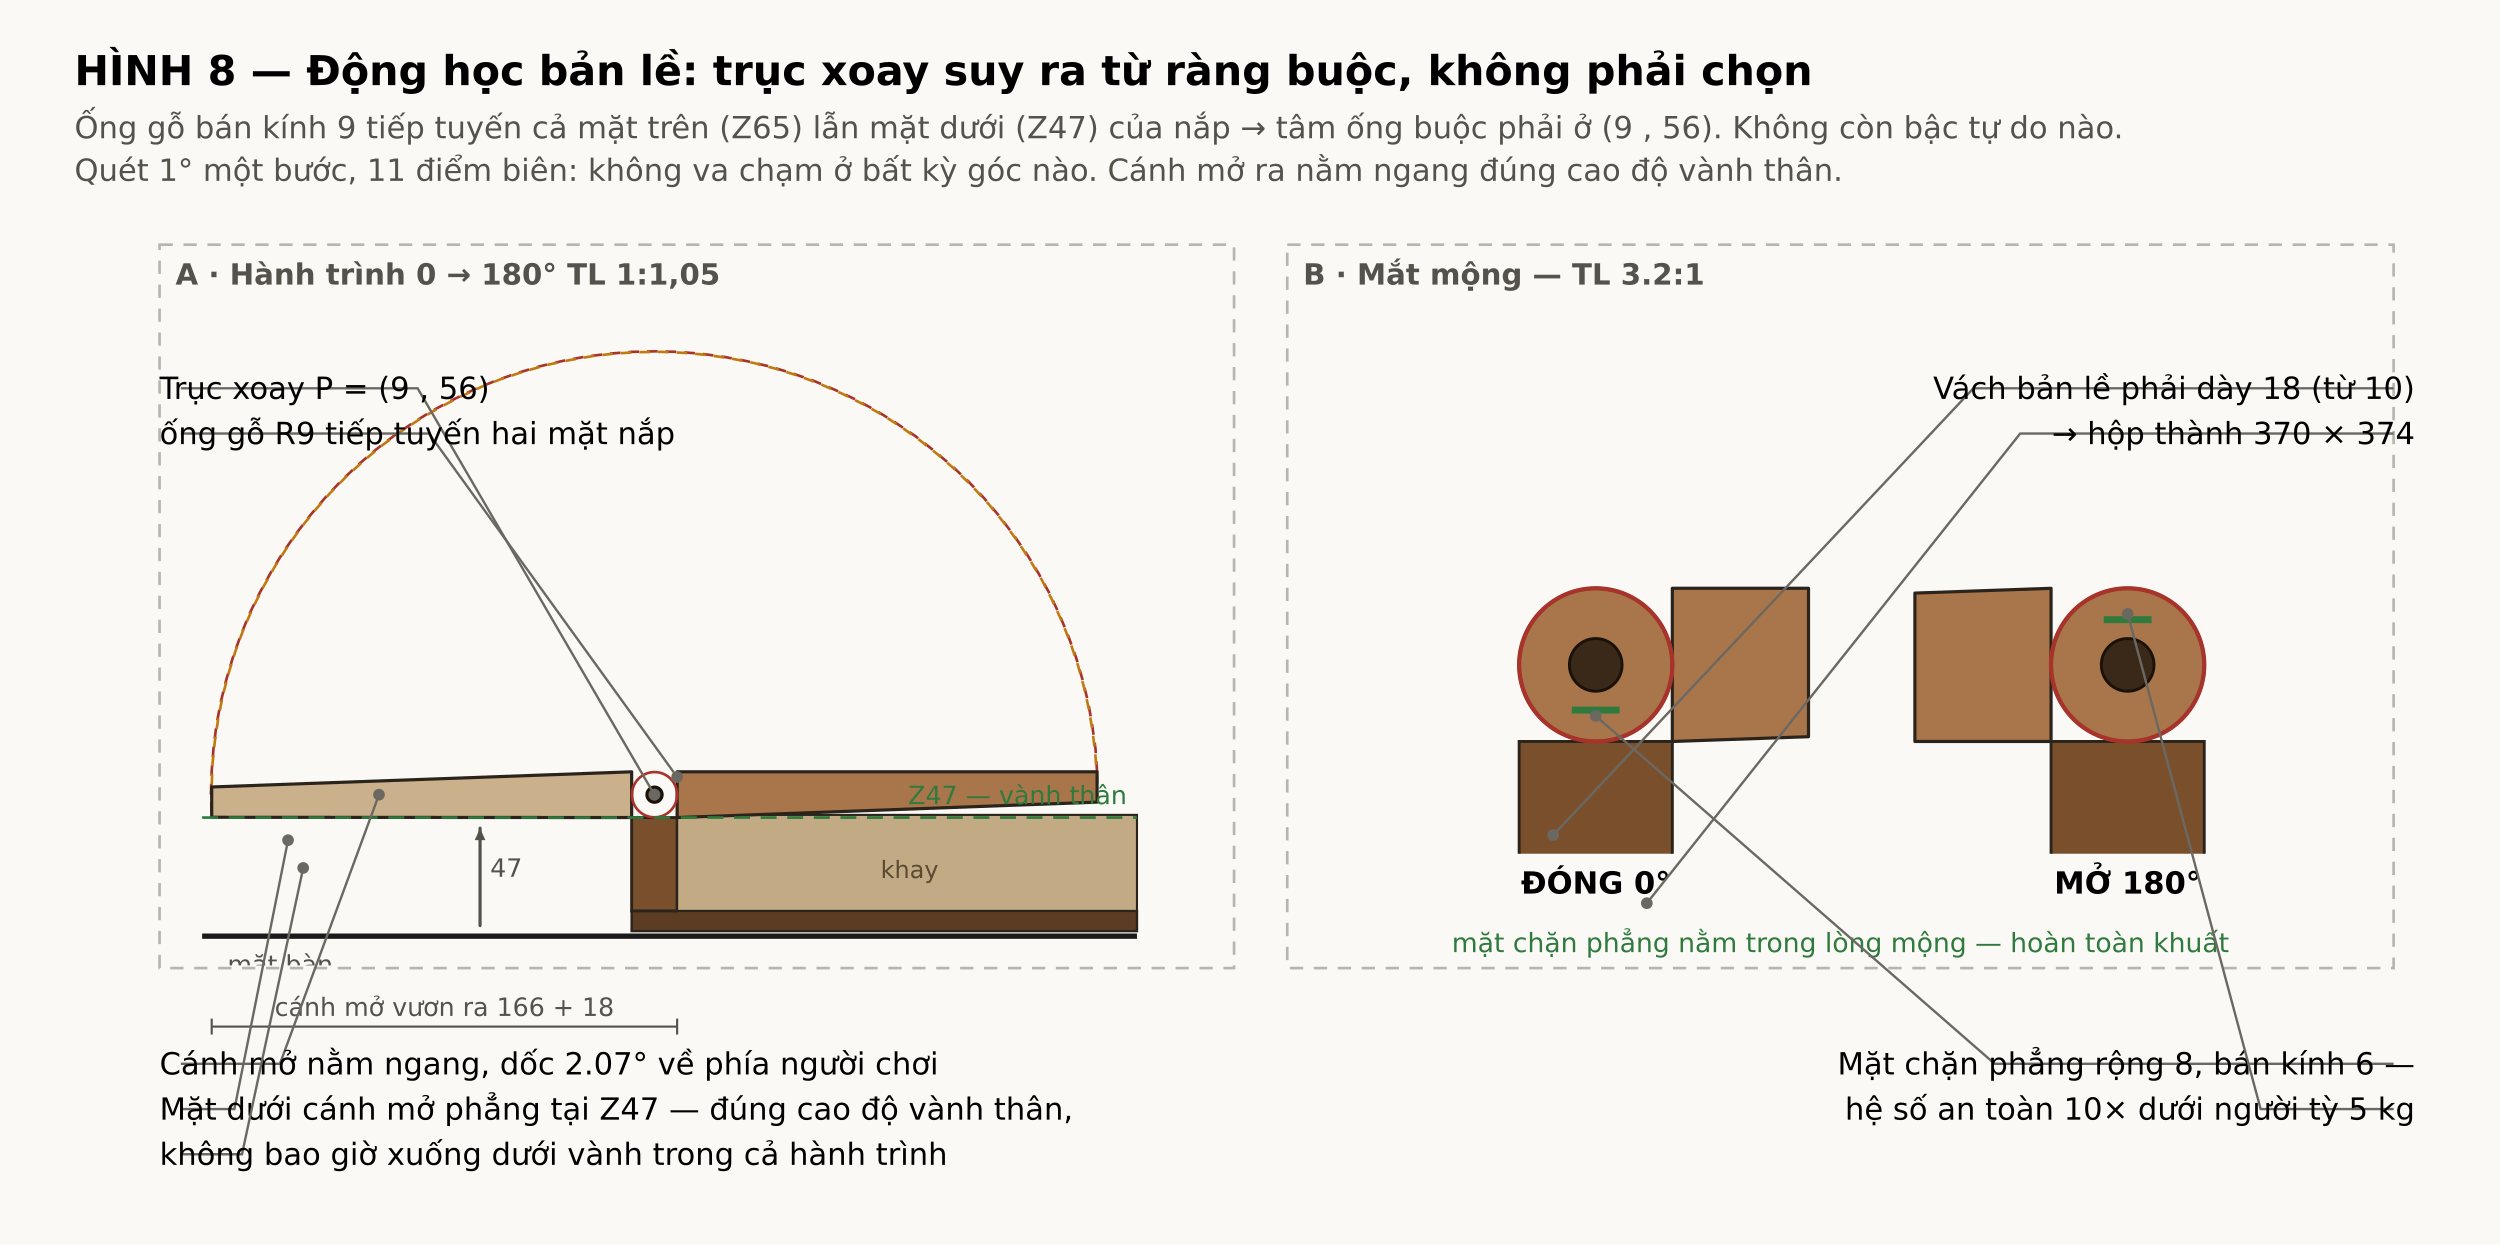
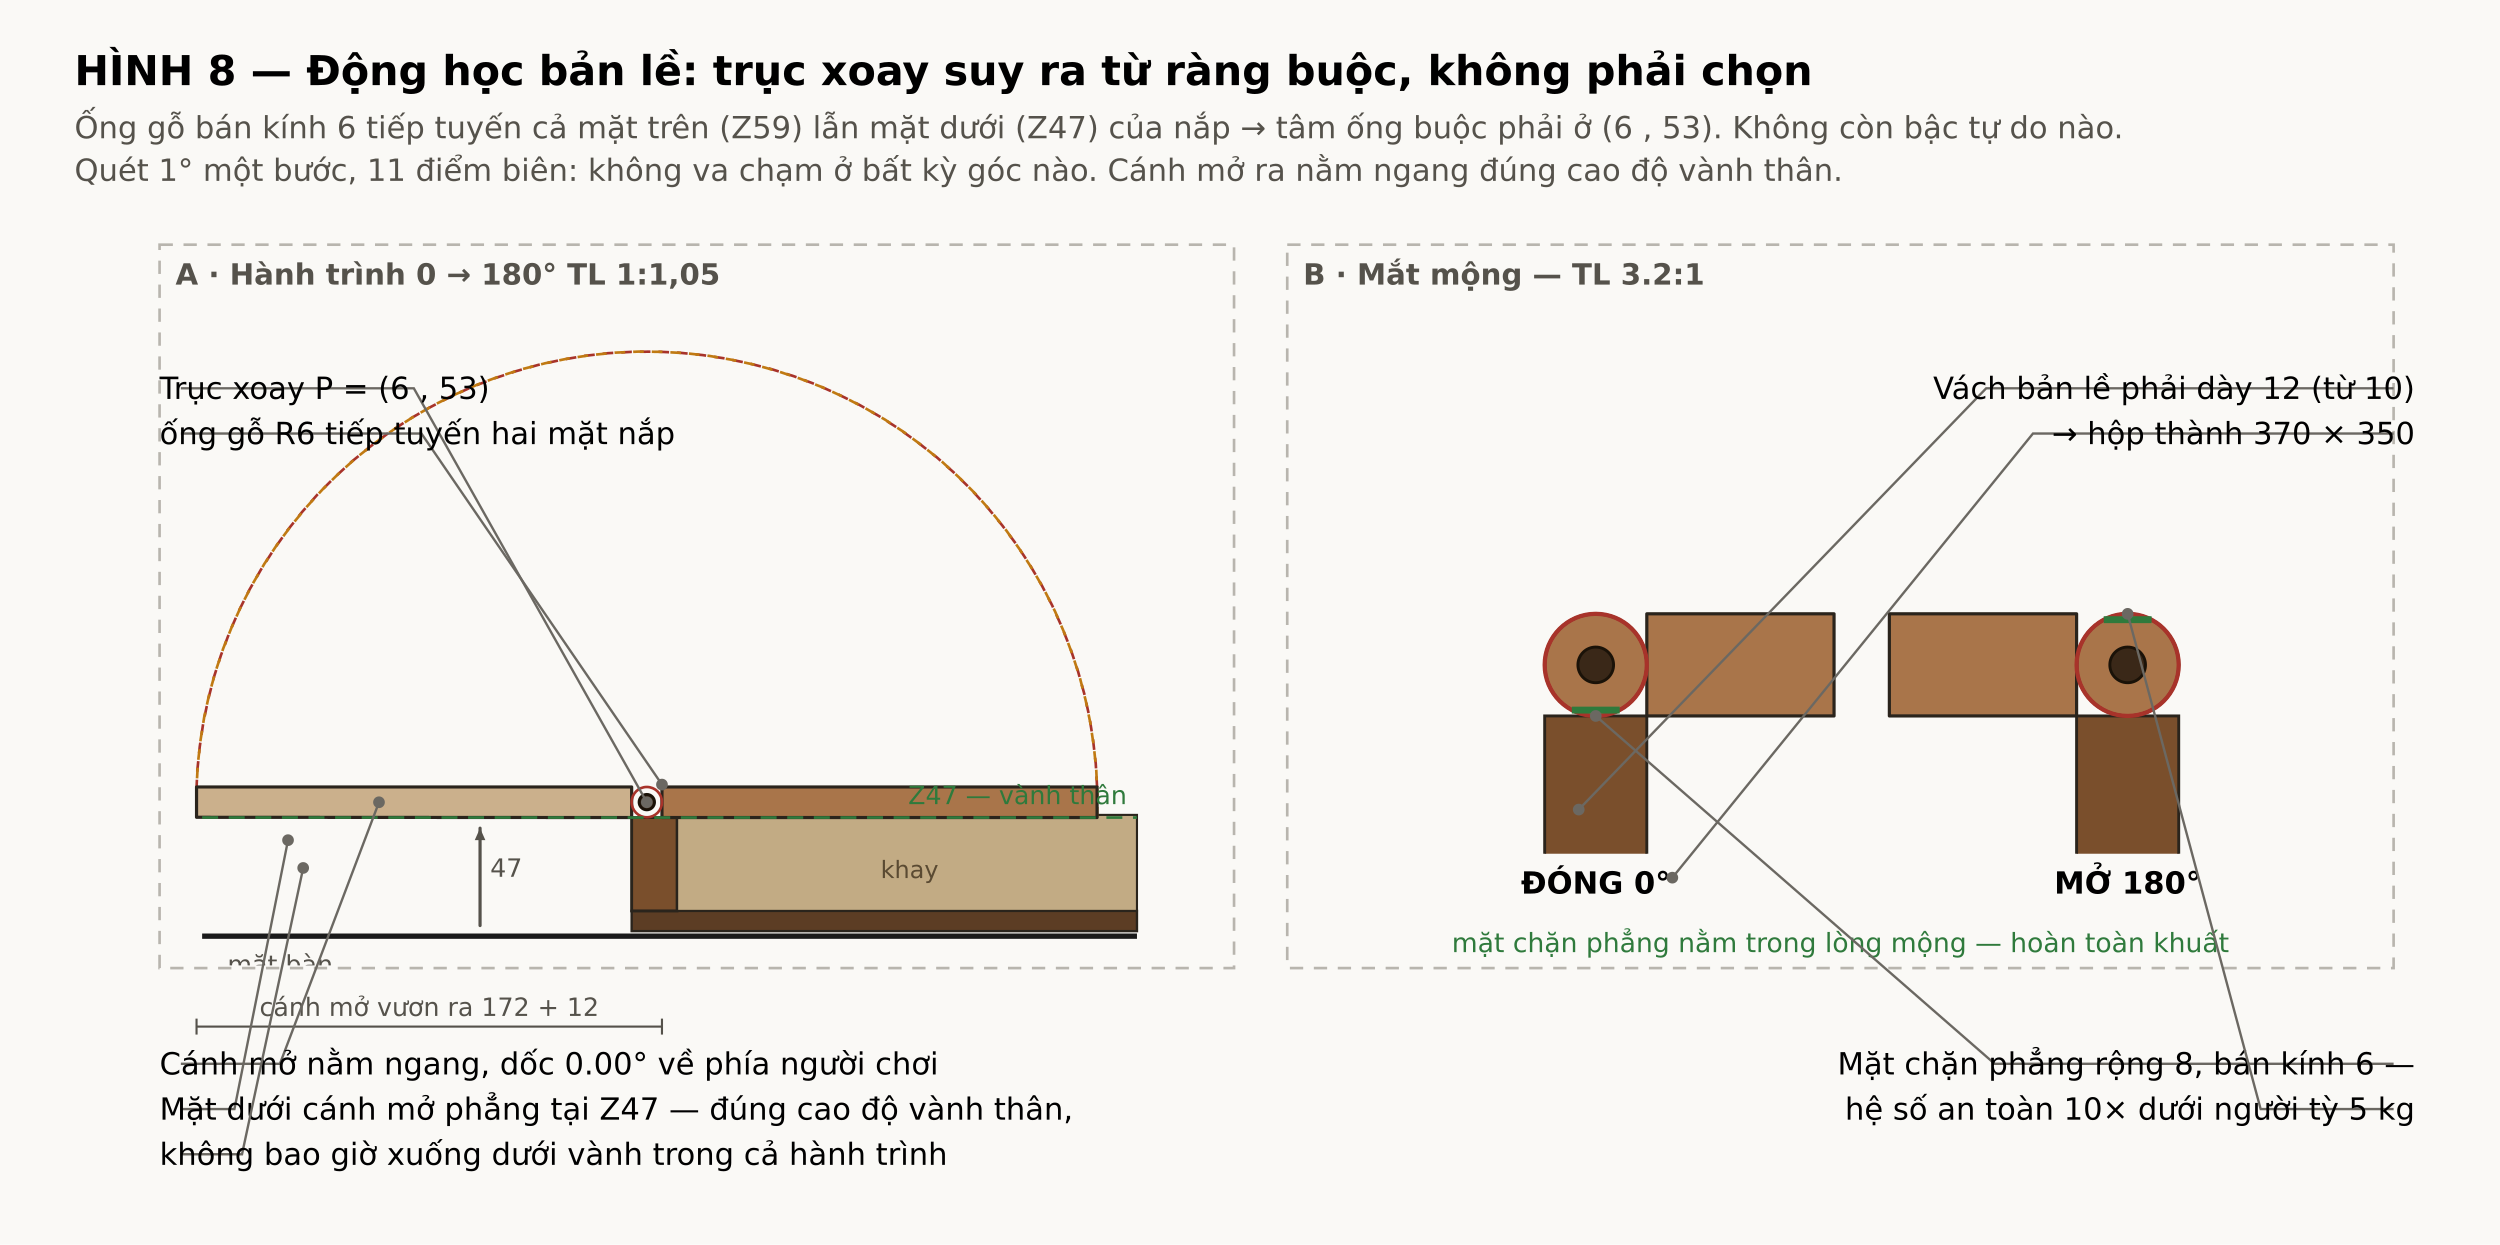
<svg xmlns="http://www.w3.org/2000/svg" width="940" height="468" viewBox="0 0 940 468" font-family="DejaVu Sans" font-size="11.5">
  <rect width="100%" height="100%" fill="#faf9f6" />
  <text x="28" y="32" font-size="15.5" font-weight="bold">HÌNH 8 — Động học bản lề: trục xoay suy ra từ ràng buộc, không phải chọn</text>
-   <text x="28" y="52" fill="#55524b">Ống gỗ bán kính 9 tiếp tuyến cả mặt trên (Z65) lẫn mặt dưới (Z47) của nắp → tâm ống buộc phải ở (9 , 56). Không còn bậc tự do nào.</text>
+   <text x="28" y="52" fill="#55524b">Ống gỗ bán kính 6 tiếp tuyến cả mặt trên (Z59) lẫn mặt dưới (Z47) của nắp → tâm ống buộc phải ở (6 , 53). Không còn bậc tự do nào.</text>
  <text x="28" y="68" fill="#55524b">Quét 1° một bước, 11 điểm biên: không va chạm ở bất kỳ góc nào. Cánh mở ra nằm ngang đúng cao độ vành thân.</text>
  <defs>
    <clipPath id="ca">
      <rect x="61" y="93" width="402" height="270" />
    </clipPath>
    <clipPath id="cb">
      <rect x="485" y="93" width="414" height="228" />
    </clipPath>
  </defs>
  <rect x="60" y="92" width="404" height="272" fill="none" stroke="#b8b5ae" stroke-width="1" stroke-dasharray="5,4" />
  <text x="66" y="107" font-size="11" font-weight="bold" fill="#55524b">A · Hành trình 0 → 180°  TL 1:1,05</text>
  <g clip-path="url(#ca)">
    <line x1="76.0" y1="352.0" x2="427.5" y2="352.0" stroke="#1a1a1a" stroke-width="2" />
    <text x="85.5" y="366.0" font-size="9.5" fill="#55524b">mặt bàn</text>
    <rect x="237.5" y="342.5" width="190.0" height="7.6" fill="#5c3d24" stroke="#2a241c" stroke-width="0.9" />
    <rect x="237.5" y="307.4" width="17.1" height="35.1" fill="#7a4f2c" stroke="#2a241c" stroke-width="1.1" />
    <rect x="254.6" y="306.4" width="172.9" height="36.1" fill="#c2ab84" stroke="#2a241c" stroke-width="0.8" />
    <text x="342.0" y="330.15" text-anchor="middle" font-size="9" fill="#5a4a32">khay</text>
-     <path d="M 412.5,290.2 L 411.9,281.5 L 410.7,272.9 L 409.2,264.3 L 407.1,255.8 L 404.7,247.5 L 401.7,239.2 L 398.4,231.2 L 394.7,223.3 L 390.5,215.6 L 386.0,208.2 L 381.0,201.0 L 375.7,194.0 L 370.1,187.4 L 364.1,181.0 L 357.7,175.0 L 351.1,169.4 L 344.2,164.0 L 337.0,159.1 L 329.6,154.5 L 321.9,150.3 L 314.0,146.6 L 306.0,143.2 L 297.7,140.3 L 289.4,137.8 L 280.9,135.8 L 272.3,134.2 L 263.6,133.0 L 254.9,132.3 L 246.2,132.1 L 237.5,132.3 L 228.8,133.0 L 220.1,134.1 L 211.6,135.7 L 203.1,137.7 L 194.7,140.2 L 186.5,143.1 L 178.4,146.4 L 170.5,150.2 L 162.8,154.3 L 155.4,158.9 L 148.2,163.8 L 141.3,169.1 L 134.6,174.8 L 128.3,180.8 L 122.3,187.1 L 116.6,193.8 L 111.3,200.7 L 106.3,207.9 L 101.8,215.3 L 97.6,223.0 L 93.8,230.8 L 90.5,238.9 L 87.6,247.1 L 85.1,255.5 L 83.0,264.0 L 81.4,272.5 L 80.3,281.2 L 79.6,289.9 L 79.3,298.6 L 79.6,307.3" fill="none" stroke="#a8332a" stroke-width="1.0" stroke-dasharray="4,3" />
-     <path d="M 412.5,301.6 L 412.5,292.9 L 411.9,284.2 L 410.9,275.6 L 409.5,267.0 L 407.6,258.5 L 405.3,250.1 L 402.5,241.8 L 399.3,233.7 L 395.7,225.8 L 391.7,218.0 L 387.2,210.5 L 382.4,203.2 L 377.2,196.2 L 371.7,189.5 L 365.8,183.1 L 359.6,177.0 L 353.0,171.2 L 346.2,165.8 L 339.1,160.7 L 331.8,156.0 L 324.2,151.8 L 316.4,147.9 L 308.4,144.4 L 300.2,141.3 L 291.9,138.7 L 283.5,136.5 L 274.9,134.8 L 266.3,133.5 L 257.6,132.7 L 248.9,132.3 L 240.2,132.4 L 231.5,132.9 L 222.8,133.9 L 214.2,135.4 L 205.7,137.2 L 197.3,139.6 L 189.0,142.3 L 180.9,145.5 L 173.0,149.2 L 165.3,153.2 L 157.8,157.6 L 150.5,162.4 L 143.5,167.6 L 136.8,173.2 L 130.3,179.1 L 124.2,185.3 L 118.5,191.8 L 113.0,198.6 L 108.0,205.7 L 103.3,213.1 L 99.0,220.7 L 95.1,228.5 L 91.6,236.5 L 88.6,244.6 L 86.0,253.0 L 83.8,261.4 L 82.1,269.9 L 80.8,278.6 L 79.9,287.2 L 79.6,295.9" fill="none" stroke="#c07a12" stroke-width="1.0" stroke-dasharray="4,3" />
-     <polygon points="254.6,307.4 412.5,301.6 412.5,290.2 254.6,290.2" fill="#a9754a" stroke="#2a241c" stroke-width="1.2" stroke-linejoin="round" />
-     <polygon points="237.5,290.2 79.6,295.9 79.6,307.3 237.5,307.4" fill="#cbb08c" stroke="#2a241c" stroke-width="1.2" stroke-linejoin="round" />
-     <circle cx="246.1" cy="298.8" r="2.9" fill="#3a2818" stroke="#1a1208" stroke-width="1.1" />
-     <circle cx="246.1" cy="298.8" r="8.5" fill="none" stroke="#a8332a" stroke-width="1.0" />
+     <path d="M 412.5,295.9 L 412.0,287.1 L 411.0,278.3 L 409.6,269.5 L 407.7,260.9 L 405.3,252.3 L 402.5,243.9 L 399.2,235.6 L 395.6,227.6 L 391.5,219.7 L 387.0,212.0 L 382.1,204.6 L 376.8,197.5 L 371.2,190.7 L 365.2,184.1 L 358.9,177.9 L 352.3,172.0 L 345.3,166.5 L 338.1,161.3 L 330.6,156.5 L 322.9,152.1 L 315.0,148.2 L 306.9,144.6 L 298.6,141.5 L 290.1,138.8 L 281.5,136.6 L 272.8,134.8 L 264.1,133.5 L 255.2,132.6 L 246.4,132.2 L 237.5,132.3 L 228.6,132.8 L 219.8,133.8 L 211.1,135.3 L 202.4,137.2 L 193.9,139.6 L 185.5,142.4 L 177.2,145.6 L 169.1,149.3 L 161.2,153.4 L 153.6,157.8 L 146.2,162.7 L 139.1,168.0 L 132.2,173.6 L 125.7,179.6 L 119.4,185.9 L 113.5,192.6 L 108.0,199.5 L 102.9,206.7 L 98.1,214.2 L 93.7,221.9 L 89.7,229.9 L 86.2,238.0 L 83.1,246.3 L 80.4,254.7 L 78.2,263.3 L 76.4,272.0 L 75.1,280.8 L 74.2,289.6 L 73.8,298.5 L 73.9,307.3" fill="none" stroke="#a8332a" stroke-width="1.0" stroke-dasharray="4,3" />
+     <path d="M 412.5,307.4 L 412.6,298.5 L 412.2,289.6 L 411.3,280.8 L 410.0,272.0 L 408.2,263.3 L 406.0,254.7 L 403.3,246.3 L 400.2,238.0 L 396.7,229.9 L 392.7,221.9 L 388.3,214.2 L 383.5,206.7 L 378.4,199.5 L 372.9,192.6 L 367.0,185.9 L 360.7,179.6 L 354.2,173.6 L 347.3,168.0 L 340.2,162.7 L 332.8,157.8 L 325.2,153.4 L 317.3,149.3 L 309.2,145.6 L 300.9,142.4 L 292.5,139.6 L 284.0,137.2 L 275.3,135.3 L 266.6,133.8 L 257.8,132.8 L 248.9,132.3 L 240.0,132.2 L 231.2,132.6 L 222.3,133.5 L 213.6,134.8 L 204.9,136.6 L 196.3,138.8 L 187.8,141.5 L 179.5,144.6 L 171.4,148.2 L 163.5,152.1 L 155.8,156.5 L 148.3,161.3 L 141.1,166.5 L 134.1,172.0 L 127.5,177.9 L 121.2,184.1 L 115.2,190.7 L 109.6,197.5 L 104.3,204.6 L 99.4,212.0 L 94.9,219.7 L 90.8,227.6 L 87.2,235.6 L 83.9,243.9 L 81.1,252.3 L 78.7,260.9 L 76.8,269.5 L 75.4,278.3 L 74.4,287.1 L 73.9,295.9" fill="none" stroke="#c07a12" stroke-width="1.0" stroke-dasharray="4,3" />
+     <polygon points="248.9,307.4 412.5,307.4 412.5,295.9 248.9,295.9" fill="#a9754a" stroke="#2a241c" stroke-width="1.2" stroke-linejoin="round" />
+     <polygon points="237.5,295.9 73.9,295.9 73.9,307.3 237.5,307.4" fill="#cbb08c" stroke="#2a241c" stroke-width="1.2" stroke-linejoin="round" />
+     <circle cx="243.2" cy="301.6" r="2.9" fill="#3a2818" stroke="#1a1208" stroke-width="1.1" />
+     <circle cx="243.2" cy="301.6" r="5.7" fill="none" stroke="#a8332a" stroke-width="1.0" />
    <line x1="76.0" y1="307.4" x2="427.5" y2="307.4" stroke="#2f7a3c" stroke-width="1" stroke-dasharray="6,4" />
    <text x="423.7" y="302.35" text-anchor="end" font-size="9.5" fill="#2f7a3c">Z47 — vành thân</text>
    <line x1="180.5" y1="348.0" x2="180.5" y2="311.4" stroke="#55524b" stroke-width="1.2" stroke-linecap="round" />
    <polygon points="180.5,311.4 182.5,315.9 178.5,315.9" fill="#55524b" />
    <text x="184.3" y="329.675" font-size="9.5" fill="#55524b">47</text>
  </g>
-   <line x1="79.6" y1="386.0" x2="254.6" y2="386.0" stroke="#55524b" stroke-width="0.8" />
-   <line x1="79.6" y1="383.0" x2="79.6" y2="389.0" stroke="#55524b" stroke-width="0.8" />
-   <line x1="254.6" y1="383.0" x2="254.6" y2="389.0" stroke="#55524b" stroke-width="0.8" />
-   <text x="167.1" y="382.0" text-anchor="middle" font-size="9.5" fill="#55524b">cánh mở vươn ra 166 + 18</text>
+   <line x1="73.9" y1="386.0" x2="248.9" y2="386.0" stroke="#55524b" stroke-width="0.8" />
+   <line x1="73.9" y1="383.0" x2="73.9" y2="389.0" stroke="#55524b" stroke-width="0.8" />
+   <line x1="248.9" y1="383.0" x2="248.9" y2="389.0" stroke="#55524b" stroke-width="0.8" />
+   <text x="161.4" y="382.0" text-anchor="middle" font-size="9.5" fill="#55524b">cánh mở vươn ra 172 + 12</text>
  <rect x="484" y="92" width="416" height="272" fill="none" stroke="#b8b5ae" stroke-width="1" stroke-dasharray="5,4" />
  <text x="490" y="107" font-size="11" font-weight="bold" fill="#55524b">B · Mắt mộng — TL 3.2:1</text>
  <g clip-path="url(#cb)">
-     <rect x="571.2" y="278.8" width="57.6" height="70.4" fill="#7a4f2c" stroke="#2a241c" stroke-width="1.1" />
-     <circle cx="600.0" cy="250.0" r="28.8" fill="#a9754a" stroke="#2a241c" stroke-width="1.2" />
-     <polygon points="628.8,278.8 680.0,277.0 680.0,221.2 628.8,221.2" fill="#a9754a" stroke="#2a241c" stroke-width="1.2" stroke-linejoin="round" />
-     <circle cx="600.0" cy="250.0" r="28.8" fill="none" stroke="#a8332a" stroke-width="1.6" />
+     <rect x="580.8" y="269.2" width="38.4" height="70.4" fill="#7a4f2c" stroke="#2a241c" stroke-width="1.1" />
+     <circle cx="600.0" cy="250.0" r="19.2" fill="#a9754a" stroke="#2a241c" stroke-width="1.2" />
+     <polygon points="619.2,269.2 689.6,269.2 689.6,230.8 619.2,230.8" fill="#a9754a" stroke="#2a241c" stroke-width="1.2" stroke-linejoin="round" />
+     <circle cx="600.0" cy="250.0" r="19.2" fill="none" stroke="#a8332a" stroke-width="1.6" />
    <path d="M 591.0,267.0 L 609.0,267.0" fill="none" stroke="#2f7a3c" stroke-width="2.6" />
-     <circle cx="600.0" cy="250.0" r="9.9" fill="#3a2818" stroke="#1a1208" stroke-width="1.1" />
-     <rect x="771.2" y="278.8" width="57.6" height="70.4" fill="#7a4f2c" stroke="#2a241c" stroke-width="1.1" />
-     <circle cx="800.0" cy="250.0" r="28.8" fill="#a9754a" stroke="#2a241c" stroke-width="1.2" />
-     <polygon points="771.2,221.2 720.0,223.0 720.0,278.8 771.2,278.8" fill="#a9754a" stroke="#2a241c" stroke-width="1.2" stroke-linejoin="round" />
-     <circle cx="800.0" cy="250.0" r="28.8" fill="none" stroke="#a8332a" stroke-width="1.6" />
+     <circle cx="600.0" cy="250.0" r="6.7" fill="#3a2818" stroke="#1a1208" stroke-width="1.1" />
+     <rect x="780.8" y="269.2" width="38.4" height="70.4" fill="#7a4f2c" stroke="#2a241c" stroke-width="1.1" />
+     <circle cx="800.0" cy="250.0" r="19.2" fill="#a9754a" stroke="#2a241c" stroke-width="1.2" />
+     <polygon points="780.8,230.8 710.4,230.8 710.4,269.2 780.8,269.2" fill="#a9754a" stroke="#2a241c" stroke-width="1.2" stroke-linejoin="round" />
+     <circle cx="800.0" cy="250.0" r="19.2" fill="none" stroke="#a8332a" stroke-width="1.6" />
    <path d="M 809.0,233.0 L 791.0,233.0" fill="none" stroke="#2f7a3c" stroke-width="2.6" />
-     <circle cx="800.0" cy="250.0" r="9.9" fill="#3a2818" stroke="#1a1208" stroke-width="1.1" />
+     <circle cx="800.0" cy="250.0" r="6.7" fill="#3a2818" stroke="#1a1208" stroke-width="1.1" />
  </g>
  <text x="600.0" y="336" text-anchor="middle" font-size="11.5" font-weight="bold">ĐÓNG 0°</text>
  <text x="800.0" y="336" text-anchor="middle" font-size="11.5" font-weight="bold">MỞ 180°</text>
  <text x="692" y="358" text-anchor="middle" font-size="10" fill="#2f7a3c">mặt chặn phẳng nằm trong lòng mộng — hoàn toàn khuất</text>
-   <polyline points="68,146 157.025,146 246.05,298.8" fill="none" stroke="#6b6862" stroke-width="0.9" />
-   <circle cx="246.05" cy="298.8" r="2.2" fill="#6b6862" />
-   <text x="60" y="150" text-anchor="start">Trục xoay P = (9 , 56)</text>
-   <polyline points="68,163 161.3,163 254.6,292.15" fill="none" stroke="#6b6862" stroke-width="0.9" />
-   <circle cx="254.6" cy="292.15" r="2.2" fill="#6b6862" />
-   <text x="60" y="167" text-anchor="start">ống gỗ R9 tiếp tuyến hai mặt nắp</text>
-   <polyline points="68,400 105.25,400 142.5,298.8" fill="none" stroke="#6b6862" stroke-width="0.9" />
-   <circle cx="142.5" cy="298.8" r="2.2" fill="#6b6862" />
-   <text x="60" y="404" text-anchor="start">Cánh mở nằm ngang, dốc 2.07° về phía người chơi</text>
+   <polyline points="68,146 155.6,146 243.2,301.65" fill="none" stroke="#6b6862" stroke-width="0.9" />
+   <circle cx="243.2" cy="301.65" r="2.2" fill="#6b6862" />
+   <text x="60" y="150" text-anchor="start">Trục xoay P = (6 , 53)</text>
+   <polyline points="68,163 158.45,163 248.9,295.0" fill="none" stroke="#6b6862" stroke-width="0.9" />
+   <circle cx="248.9" cy="295.0" r="2.2" fill="#6b6862" />
+   <text x="60" y="167" text-anchor="start">ống gỗ R6 tiếp tuyến hai mặt nắp</text>
+   <polyline points="68,400 105.25,400 142.5,301.65" fill="none" stroke="#6b6862" stroke-width="0.9" />
+   <circle cx="142.5" cy="301.65" r="2.2" fill="#6b6862" />
+   <text x="60" y="404" text-anchor="start">Cánh mở nằm ngang, dốc 0.00° về phía người chơi</text>
  <polyline points="68,417 88.15,417 108.3,315.9" fill="none" stroke="#6b6862" stroke-width="0.9" />
  <circle cx="108.3" cy="315.9" r="2.2" fill="#6b6862" />
  <text x="60" y="421" text-anchor="start">Mặt dưới cánh mở phẳng tại Z47 — đúng cao độ vành thân,</text>
  <polyline points="68,434 91.0,434 114.0,326.35" fill="none" stroke="#6b6862" stroke-width="0.9" />
  <circle cx="114.0" cy="326.35" r="2.2" fill="#6b6862" />
  <text x="60" y="438" text-anchor="start">không bao giờ xuống dưới vành trong cả hành trình</text>
  <polyline points="900,400 750.0,400 600.0,269.2" fill="none" stroke="#6b6862" stroke-width="0.9" />
  <circle cx="600.0" cy="269.2" r="2.2" fill="#6b6862" />
  <text x="908" y="404" text-anchor="end">Mặt chặn phẳng rộng 8, bán kính 6 —</text>
  <polyline points="900,417 850.0,417 800.0,230.8" fill="none" stroke="#6b6862" stroke-width="0.9" />
  <circle cx="800.0" cy="230.8" r="2.2" fill="#6b6862" />
  <text x="908" y="421" text-anchor="end">hệ số an toàn 10× dưới người tỳ 5 kg</text>
-   <polyline points="900,146 742.0,146 584.0,314" fill="none" stroke="#6b6862" stroke-width="0.9" />
-   <circle cx="584.0" cy="314" r="2.2" fill="#6b6862" />
-   <text x="908" y="150" text-anchor="end">Vách bản lề phải dày 18 (từ 10)</text>
-   <polyline points="900,163 759.6,163 619.2,339.6" fill="none" stroke="#6b6862" stroke-width="0.9" />
-   <circle cx="619.2" cy="339.6" r="2.2" fill="#6b6862" />
-   <text x="908" y="167" text-anchor="end">→ hộp thành 370 × 374</text>
+   <polyline points="900,146 746.8,146 593.6,304.4" fill="none" stroke="#6b6862" stroke-width="0.9" />
+   <circle cx="593.6" cy="304.4" r="2.2" fill="#6b6862" />
+   <text x="908" y="150" text-anchor="end">Vách bản lề phải dày 12 (từ 10)</text>
+   <polyline points="900,163 764.4,163 628.8,330.0" fill="none" stroke="#6b6862" stroke-width="0.9" />
+   <circle cx="628.8" cy="330.0" r="2.2" fill="#6b6862" />
+   <text x="908" y="167" text-anchor="end">→ hộp thành 370 × 350</text>
</svg>
